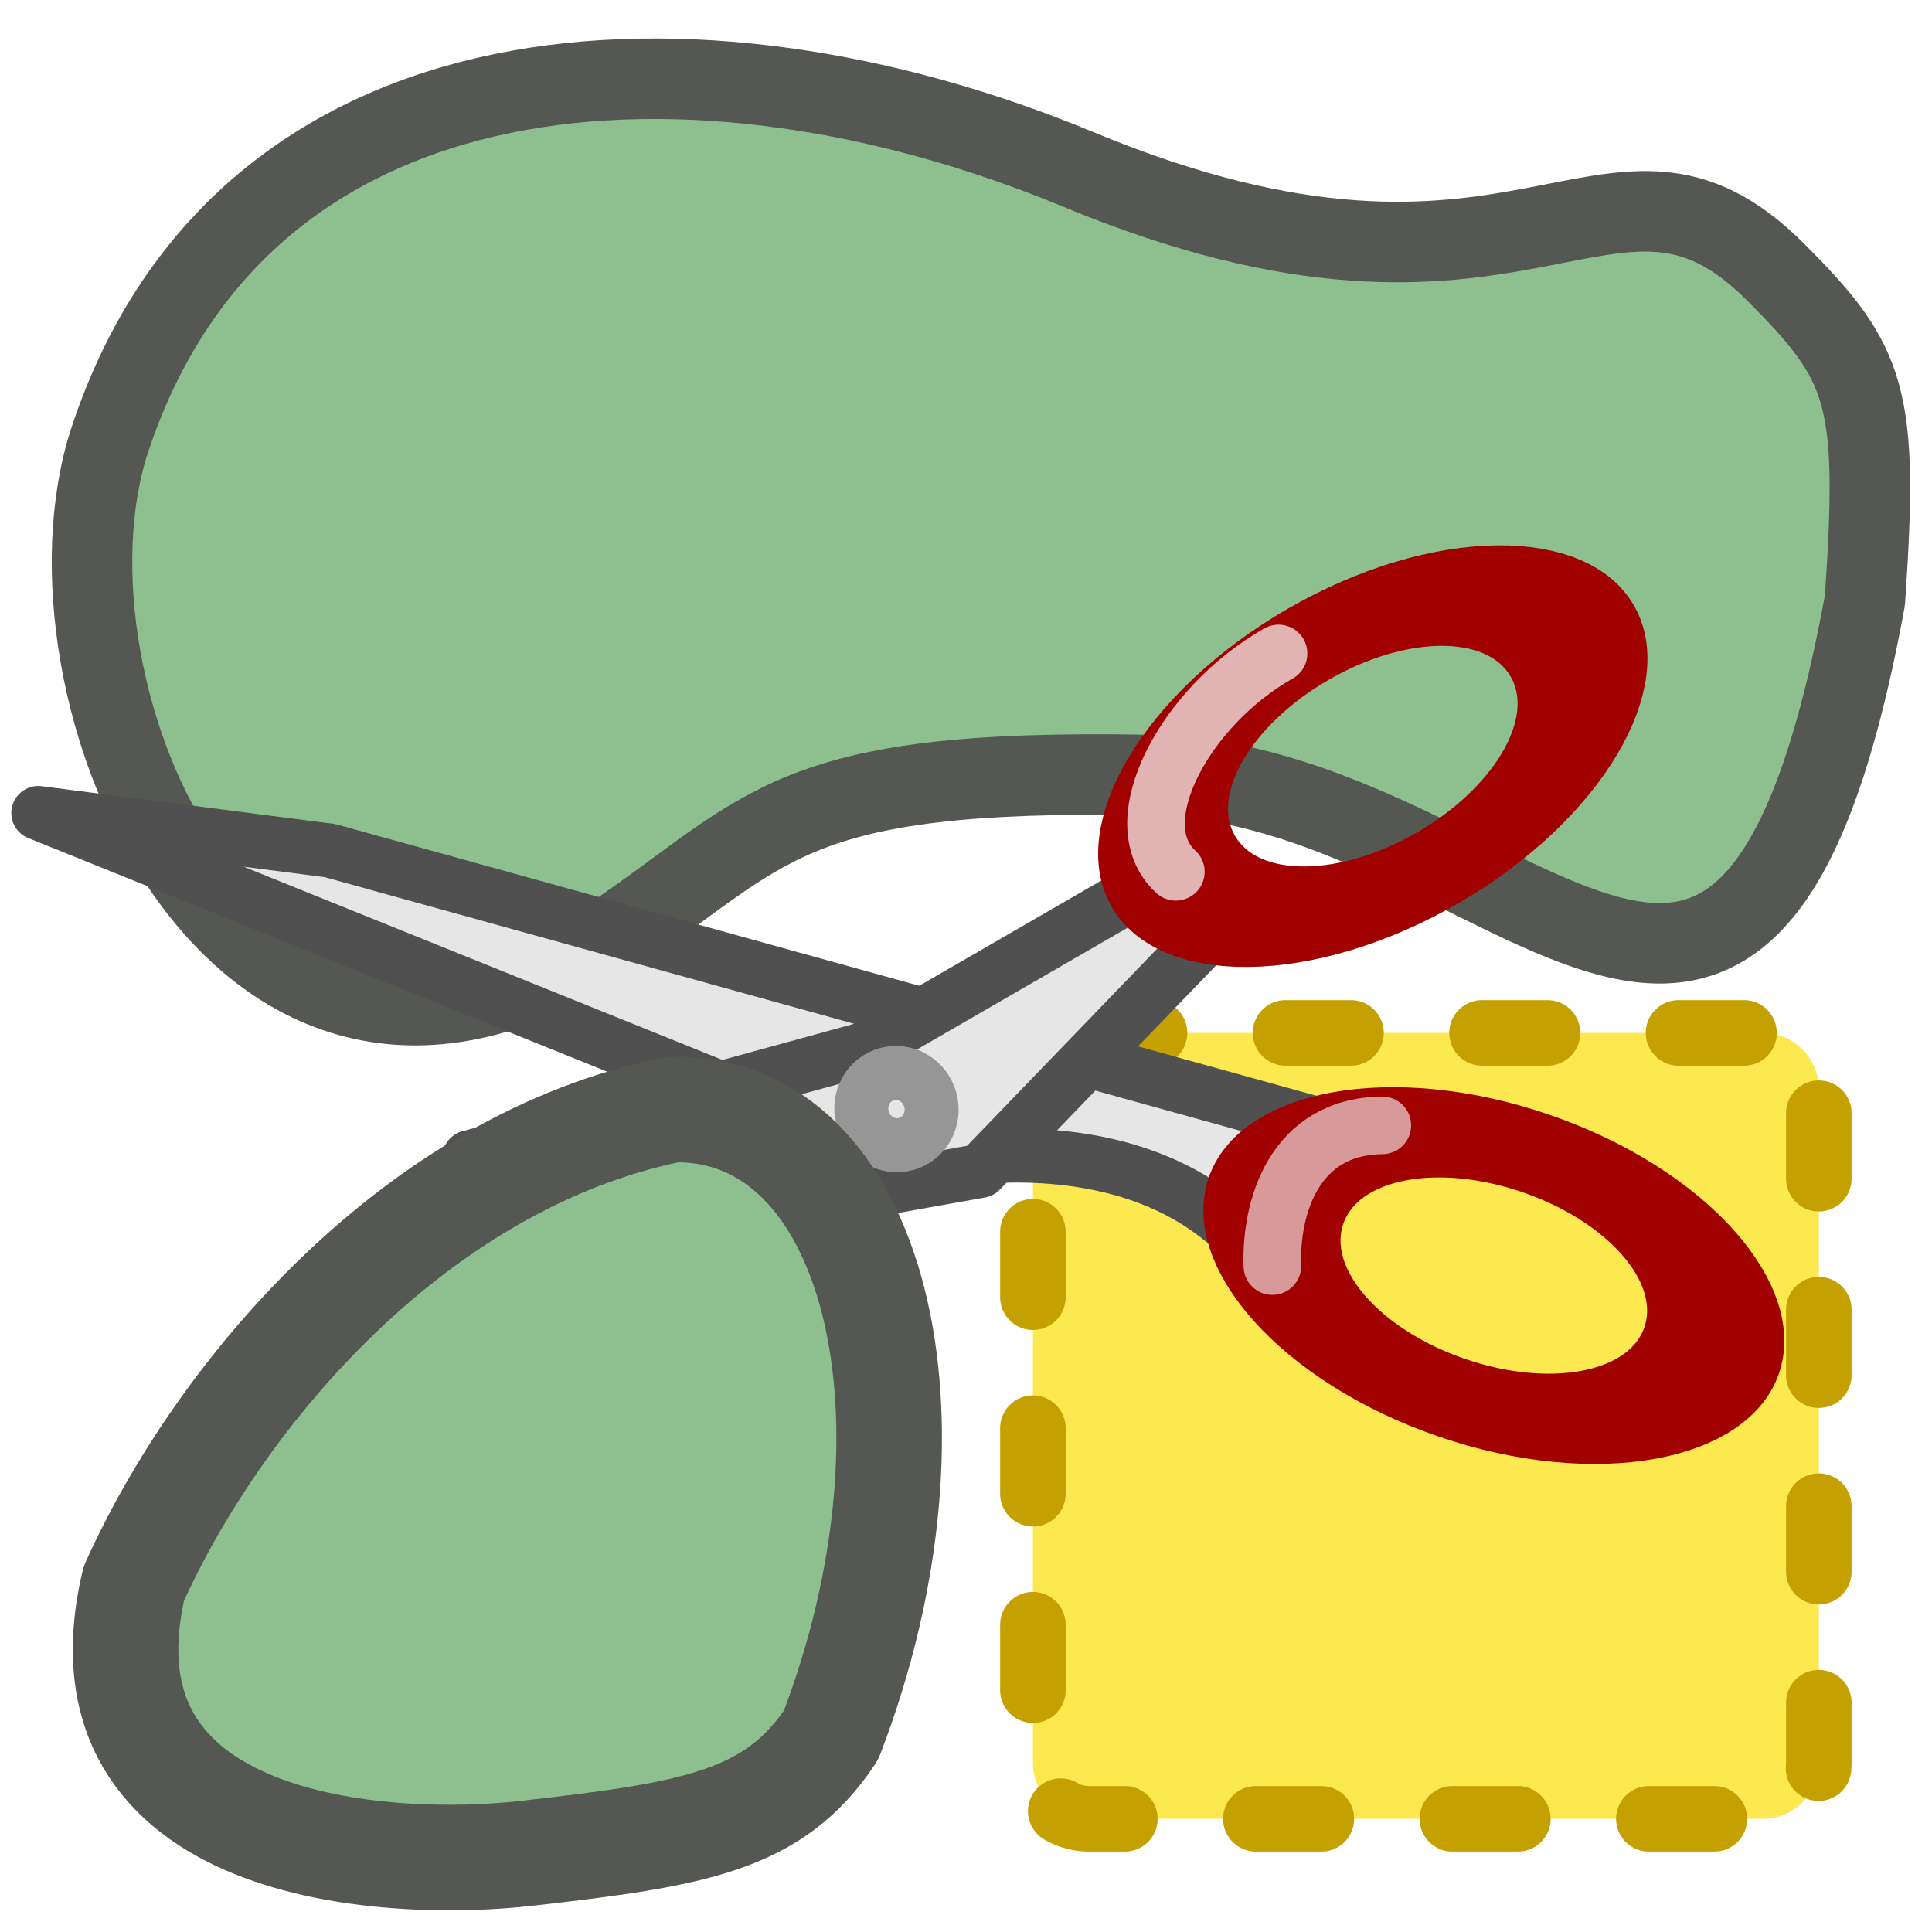
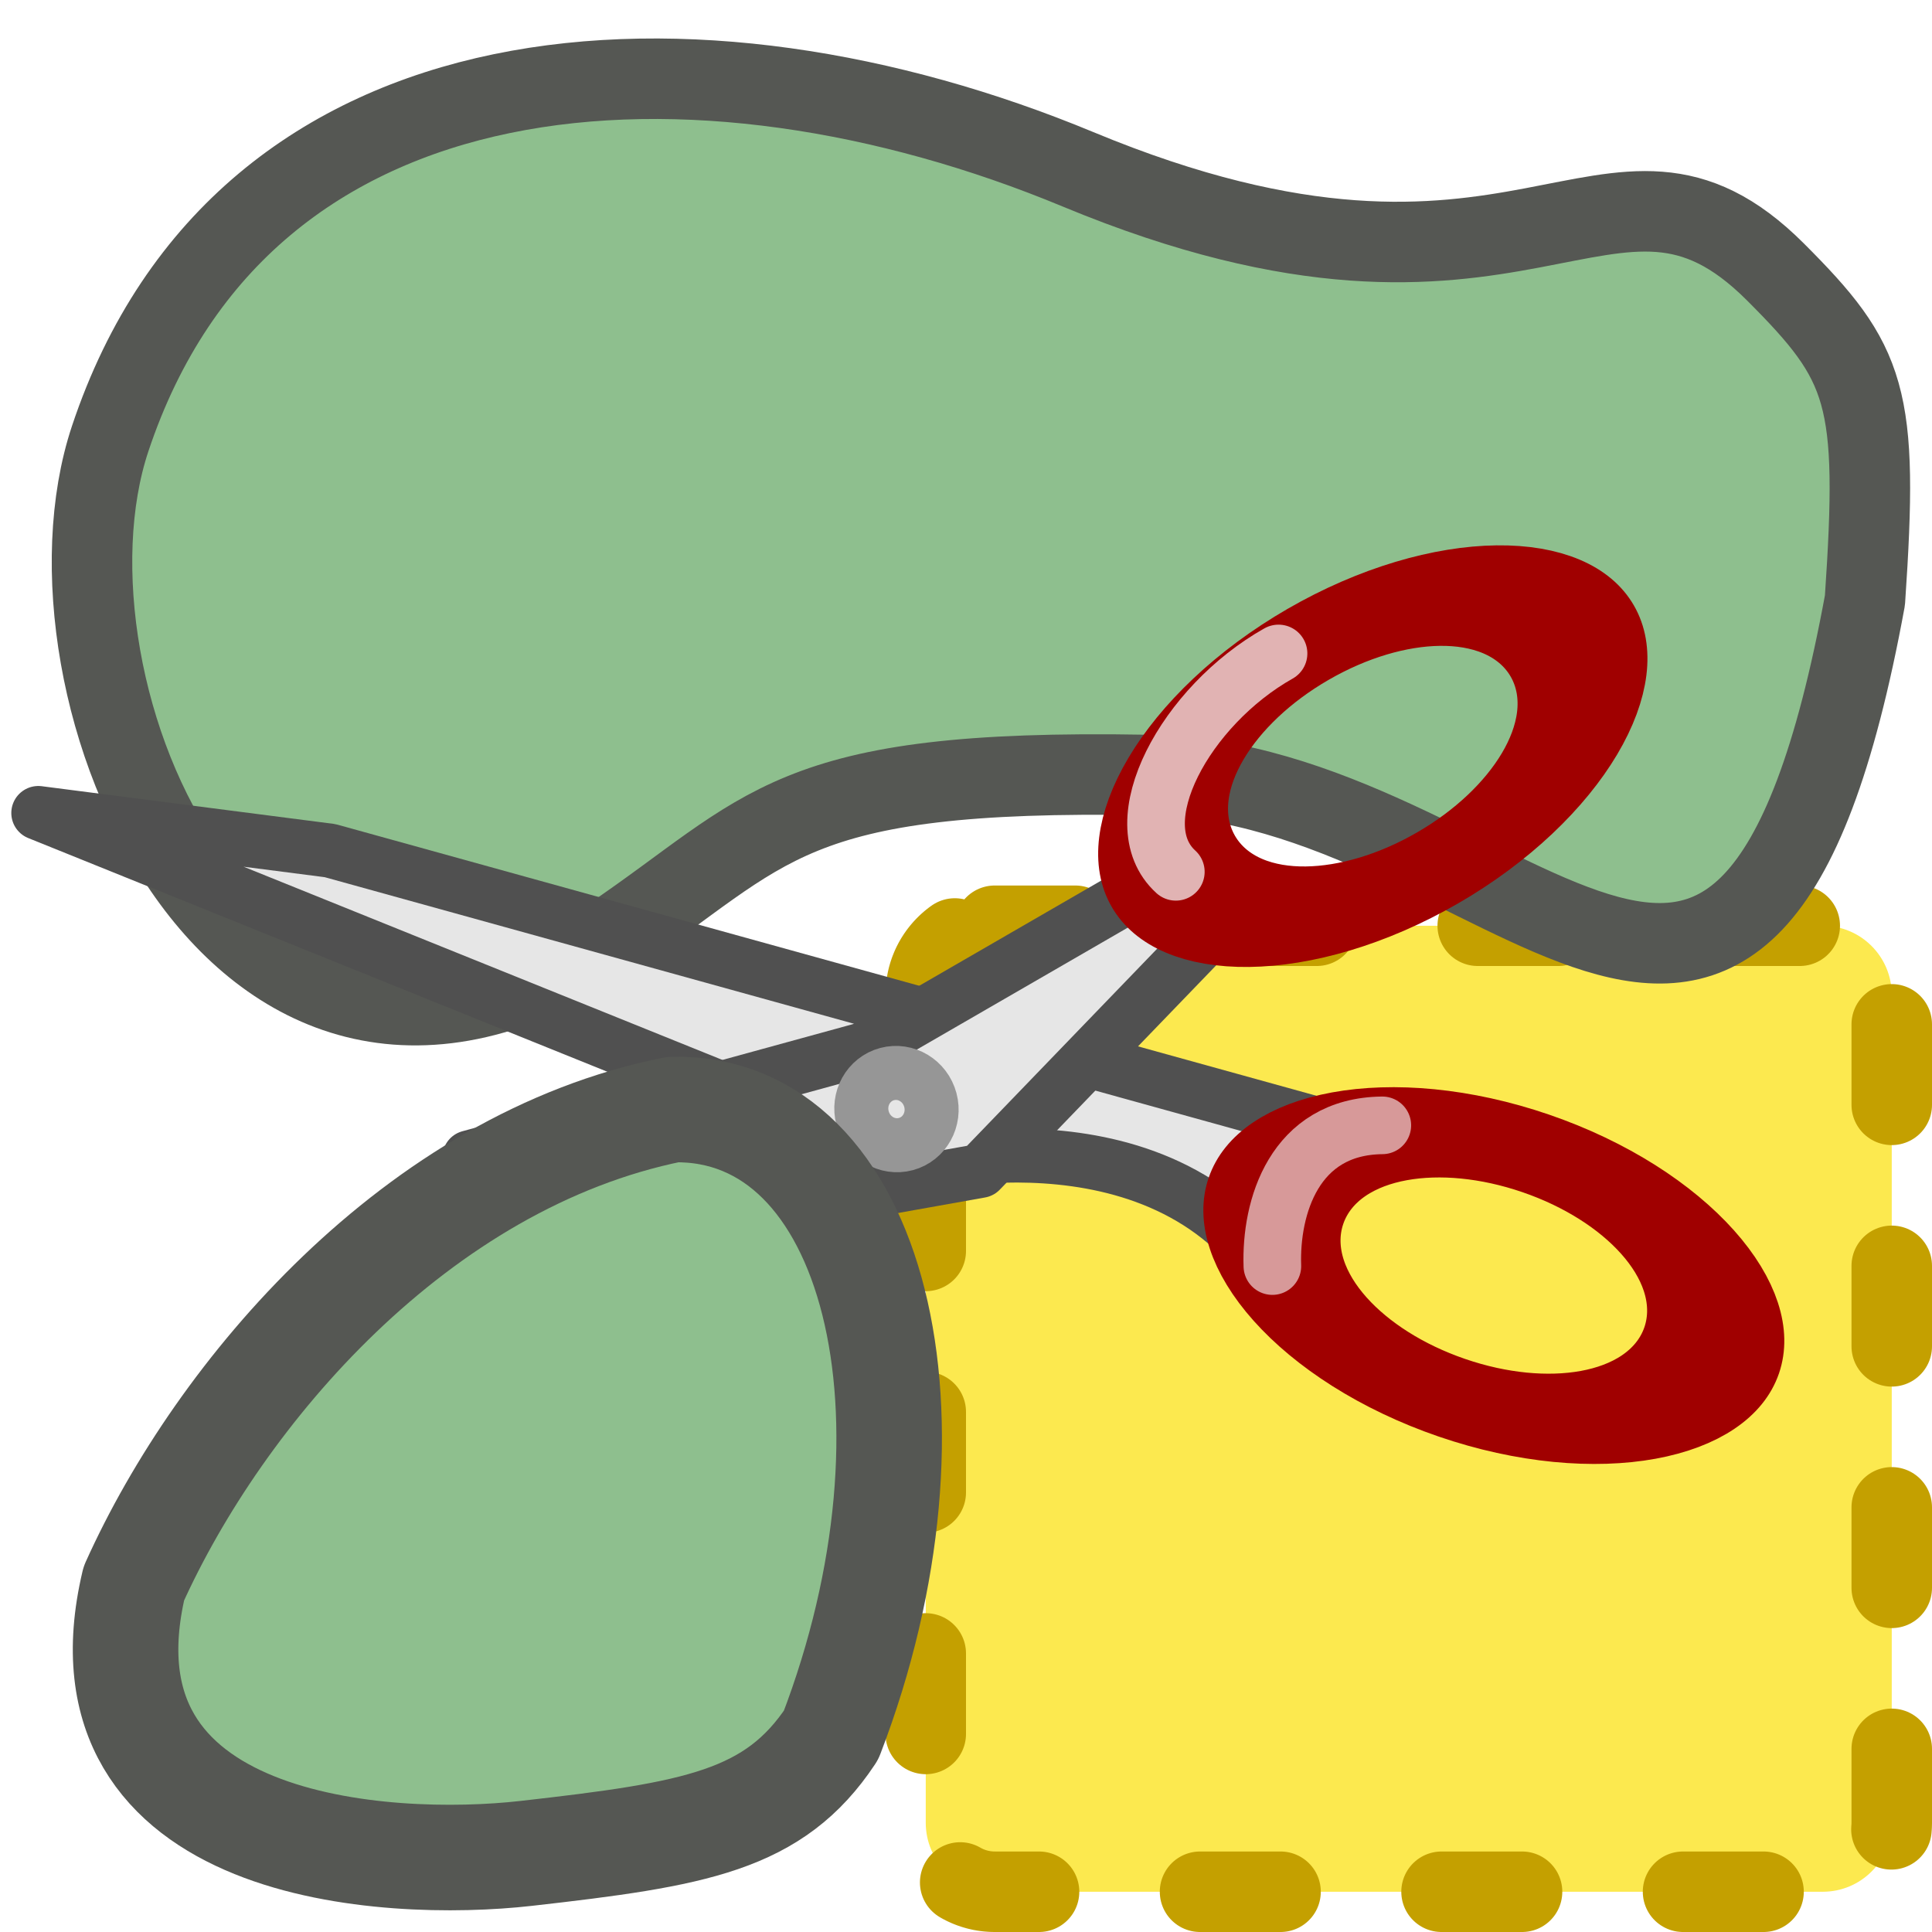
<svg xmlns="http://www.w3.org/2000/svg" xmlns:xlink="http://www.w3.org/1999/xlink" version="1.0" id="svg5692" x="0px" y="0px" width="24px" height="24px" viewBox="0 0 24 24" enable-background="new 0 0 24 24" xml:space="preserve">
  <defs id="defs29497">
    <linearGradient id="linearGradient35709">
      <stop style="stop-color:#ffffff;stop-opacity:1;" offset="0" id="stop35711" />
      <stop style="stop-color:#a5a5a5;stop-opacity:1;" offset="1" id="stop35713" />
    </linearGradient>
    <linearGradient id="linearGradient30991">
      <stop style="stop-color:#8cbe8c;stop-opacity:1;" offset="0" id="stop30993" />
      <stop id="stop30999" offset="1" style="stop-color:#bfdabf;stop-opacity:0.498;" />
    </linearGradient>
    <linearGradient xlink:href="#linearGradient2983" id="linearGradient2989" x1="4.5" y1="3.5" x2="6.5" y2="10.5" gradientUnits="userSpaceOnUse" />
    <linearGradient id="linearGradient2983">
      <stop id="stop30905" offset="0" style="stop-color:#eeeeee;stop-opacity:1;" />
      <stop style="stop-color:#cfcfcf;stop-opacity:1;" offset="1" id="stop2987" />
    </linearGradient>
    <linearGradient gradientTransform="matrix(1.40006,0,0,1.40006,0.7995215,-2.305169)" y2="10.5" x2="6.5" y1="3.5" x1="4.5" gradientUnits="userSpaceOnUse" id="linearGradient29554" xlink:href="#linearGradient2983" />
    <linearGradient y2="5" x2="4" y1="8.5" x1="10.5" gradientUnits="userSpaceOnUse" id="linearGradient9261" xlink:href="#linearGradient30849" gradientTransform="matrix(1.999995,0,0,1.999995,0.4420372,-15.9198)" />
    <linearGradient id="linearGradient30849">
      <stop style="stop-color:#8cbe8c;stop-opacity:1;" offset="0" id="stop30851" />
      <stop style="stop-color:#a1daa1;stop-opacity:1;" offset="1" id="stop30853" />
    </linearGradient>
    <linearGradient xlink:href="#linearGradient30991" id="linearGradient30997" x1="4.35" y1="5.746" x2="13.345" y2="5.746" gradientUnits="userSpaceOnUse" />
    <linearGradient y2="5" x2="4" y1="8.5" x1="10.5" gradientUnits="userSpaceOnUse" id="linearGradient9261-6" xlink:href="#linearGradient30849-5" gradientTransform="matrix(1.999995,0,0,1.999995,0.4420372,-15.9198)" />
    <linearGradient id="linearGradient30849-5">
      <stop style="stop-color:#eeeeee;stop-opacity:1;" offset="0" id="stop30851-6" />
      <stop style="stop-color:#cfcfcc;stop-opacity:1;" offset="1" id="stop30853-5" />
    </linearGradient>
    <linearGradient y2="5" x2="4" y1="8.5" x1="10.5" gradientTransform="matrix(1.034341,0,0,1.034341,0.8540232,0.4612514)" gradientUnits="userSpaceOnUse" id="linearGradient37797-1" xlink:href="#linearGradient30849-5-1" />
    <linearGradient id="linearGradient30849-5-1">
      <stop style="stop-color:#8cbe8c;stop-opacity:1;" offset="0" id="stop30851-6-2" />
      <stop style="stop-color:#bfdabf;stop-opacity:1;" offset="1" id="stop30853-5-0" />
    </linearGradient>
  </defs>
  <g id="layer8">
    <linearGradient id="path6995-2_1_" gradientUnits="userSpaceOnUse" x1="3.086" y1="14.025" x2="20.912" y2="10.882">
      <stop offset="0" style="stop-color:#C8E6FA" id="stop29453" />
      <stop offset="0.286" style="stop-color:#B7DDF6" id="stop29455" />
      <stop offset="0.852" style="stop-color:#8AC7EB" id="stop29457" />
      <stop offset="1" style="stop-color:#7DC1E8" id="stop29459" />
    </linearGradient>
-     <rect style="color:#000000;fill:#fce94f;stroke:#c4a000;stroke-width:0.814;stroke-linecap:round;stroke-linejoin:round;stroke-miterlimit:4;stroke-opacity:1;stroke-dasharray:0.814, 1.627;stroke-dashoffset:0;marker:none;visibility:visible;display:inline;overflow:visible;enable-background:accumulate" id="rect2902" width="9.763" height="9.763" x="12.831" y="12.831" rx="0.697" ry="0.697" />
+     <rect style="color:#000000;fill:#fce94f;stroke:#c4a000;stroke-width:1;stroke-linecap:round;stroke-linejoin:round;stroke-miterlimit:4;stroke-opacity:1;stroke-dasharray:1, 2;stroke-dashoffset:0;marker:none;visibility:visible;display:inline;overflow:visible;enable-background:accumulate" id="rect2902-3" width="12" height="12" x="11.5" y="11.5" rx="0.857" ry="0.857" />
    <path style="fill:#8ebf8e;fill-opacity:1;fill-rule:evenodd;stroke:#555753;stroke-width:1;stroke-linecap:round;stroke-linejoin:round;stroke-miterlimit:4;stroke-opacity:1;stroke-dasharray:none;display:inline;enable-background:new" d="m 1.369,5.448 c 1.668,-5.003 7.295,-5.308 12.022,-3.345 5.562,2.31 6.596,-0.793 8.665,1.276 1.139,1.139 1.285,1.535 1.111,4.078 C 21.688,15.516 18.726,9.678 14.242,9.627 9.748,9.547 9.568,10.307 7.575,11.654 2.926,14.722 0.334,8.551 1.369,5.448 z" id="path3112" />
    <g transform="matrix(0.8642814,-0.2315835,0.2315835,0.8642814,-2.578419,5.870233)" style="display:inline;enable-background:new" id="g10258">
      <path style="fill:#e6e6e6;fill-opacity:1;fill-rule:evenodd;stroke:#505050;stroke-width:0.75;stroke-linecap:butt;stroke-linejoin:round;stroke-miterlimit:4;stroke-opacity:1;stroke-dasharray:none;stroke-dashoffset:0;marker:none;visibility:visible;display:inline;overflow:visible;enable-background:accumulate" d="M 18.064,14.19 5.851,7.002 2.074,5.449 12.551,13.337 c 0,0 3.807,0.051 4.508,3.107 -0.122,-0.792 -0.152,-2.102 1.005,-2.254 z" id="path5731" />
      <path style="fill:none;stroke:#a00000;stroke-width:1.411;stroke-linecap:butt;stroke-linejoin:round;stroke-miterlimit:4;stroke-opacity:1;stroke-dasharray:none;stroke-dashoffset:0;marker:none;visibility:visible;display:inline;overflow:visible;enable-background:accumulate" id="path5719" d="m 9.381,18.122 c 0,1.228 -1.023,2.223 -2.284,2.223 -1.262,0 -2.284,-0.995 -2.284,-2.223 0,-1.228 1.023,-2.223 2.284,-2.223 1.262,0 2.284,0.995 2.284,2.223 z" transform="matrix(-1.161428,-0.7817194,0.4504495,-0.6692485,20.01016,34.55825)" />
      <path style="fill:#e6e6e6;fill-opacity:1;fill-rule:evenodd;stroke:#505050;stroke-width:0.75;stroke-linecap:butt;stroke-linejoin:round;stroke-miterlimit:4;stroke-opacity:1;stroke-dasharray:none;stroke-dashoffset:0;marker:none;visibility:visible;display:inline;overflow:visible;enable-background:accumulate" d="M 10.781,5.906 9.719,8.094 10.594,13 14.125,16.406 c 0.05,-0.54 0.303,-1.186 0.469,-1.031 l -2.312,-4 -1.5,-5.469 z" transform="matrix(0.258819,-0.9659258,0.9659258,0.258819,-1.877713,20.50165)" id="path5733" />
      <path transform="matrix(-1.352296,0.3623467,-0.2087947,-0.7792324,33.55501,21.03154)" d="m 9.381,18.122 c 0,1.228 -1.023,2.223 -2.284,2.223 -1.262,0 -2.284,-0.995 -2.284,-2.223 0,-1.228 1.023,-2.223 2.284,-2.223 1.262,0 2.284,0.995 2.284,2.223 z" id="path5729" style="fill:none;stroke:#a00000;stroke-width:1.411;stroke-linecap:butt;stroke-linejoin:round;stroke-miterlimit:4;stroke-opacity:1;stroke-dasharray:none;stroke-dashoffset:0;marker:none;visibility:visible;display:inline;overflow:visible;enable-background:accumulate" />
      <path style="fill:#e6e6e6;fill-opacity:1;fill-rule:evenodd;stroke:#969696;stroke-width:0.75;stroke-linecap:butt;stroke-linejoin:round;stroke-miterlimit:4;stroke-opacity:1;stroke-dasharray:none;stroke-dashoffset:0;marker:none;visibility:visible;display:inline;overflow:visible;enable-background:accumulate" id="path5735" d="m 13.005,12.503 c 0,0.278 -0.218,0.503 -0.487,0.503 -0.269,0 -0.487,-0.225 -0.487,-0.503 0,-0.278 0.218,-0.503 0.487,-0.503 0.269,0 0.487,0.225 0.487,0.503 z" />
      <path style="opacity:0.6;fill:none;stroke:#fcffff;stroke-width:0.8;stroke-linecap:round;stroke-linejoin:round;stroke-miterlimit:4;stroke-opacity:1;stroke-dasharray:none;stroke-dashoffset:0;marker:none;visibility:visible;display:inline;overflow:visible;enable-background:accumulate" d="m 16.995,15.959 c 0.183,-0.792 0.792,-1.797 1.98,-1.492" id="path5737" />
      <path id="path5739" d="M 17.117,10.325 C 16.569,9.472 17.848,8.132 19.279,7.766" style="opacity:0.7;fill:none;stroke:#fcffff;stroke-width:0.8;stroke-linecap:round;stroke-linejoin:round;stroke-miterlimit:4;stroke-opacity:1;stroke-dasharray:none;stroke-dashoffset:0;marker:none;visibility:visible;display:inline;overflow:visible;enable-background:accumulate" />
    </g>
    <path style="fill:#8ebf8e;fill-opacity:1;fill-rule:evenodd;stroke:#555753;stroke-width:1.311;stroke-linecap:square;stroke-linejoin:round;stroke-miterlimit:4;stroke-opacity:1;stroke-dasharray:none;stroke-dashoffset:0;display:inline;enable-background:new" d="m 1.663,19.67 c 1.07,-2.375 3.512,-5.245 6.697,-5.887 2.51,-0.048 3.477,3.831 1.964,7.771 -0.707,1.065 -1.677,1.231 -3.792,1.47 -1.715,0.194 -5.658,-0.014 -4.869,-3.354 z" id="path3112-1" />
  </g>
</svg>
